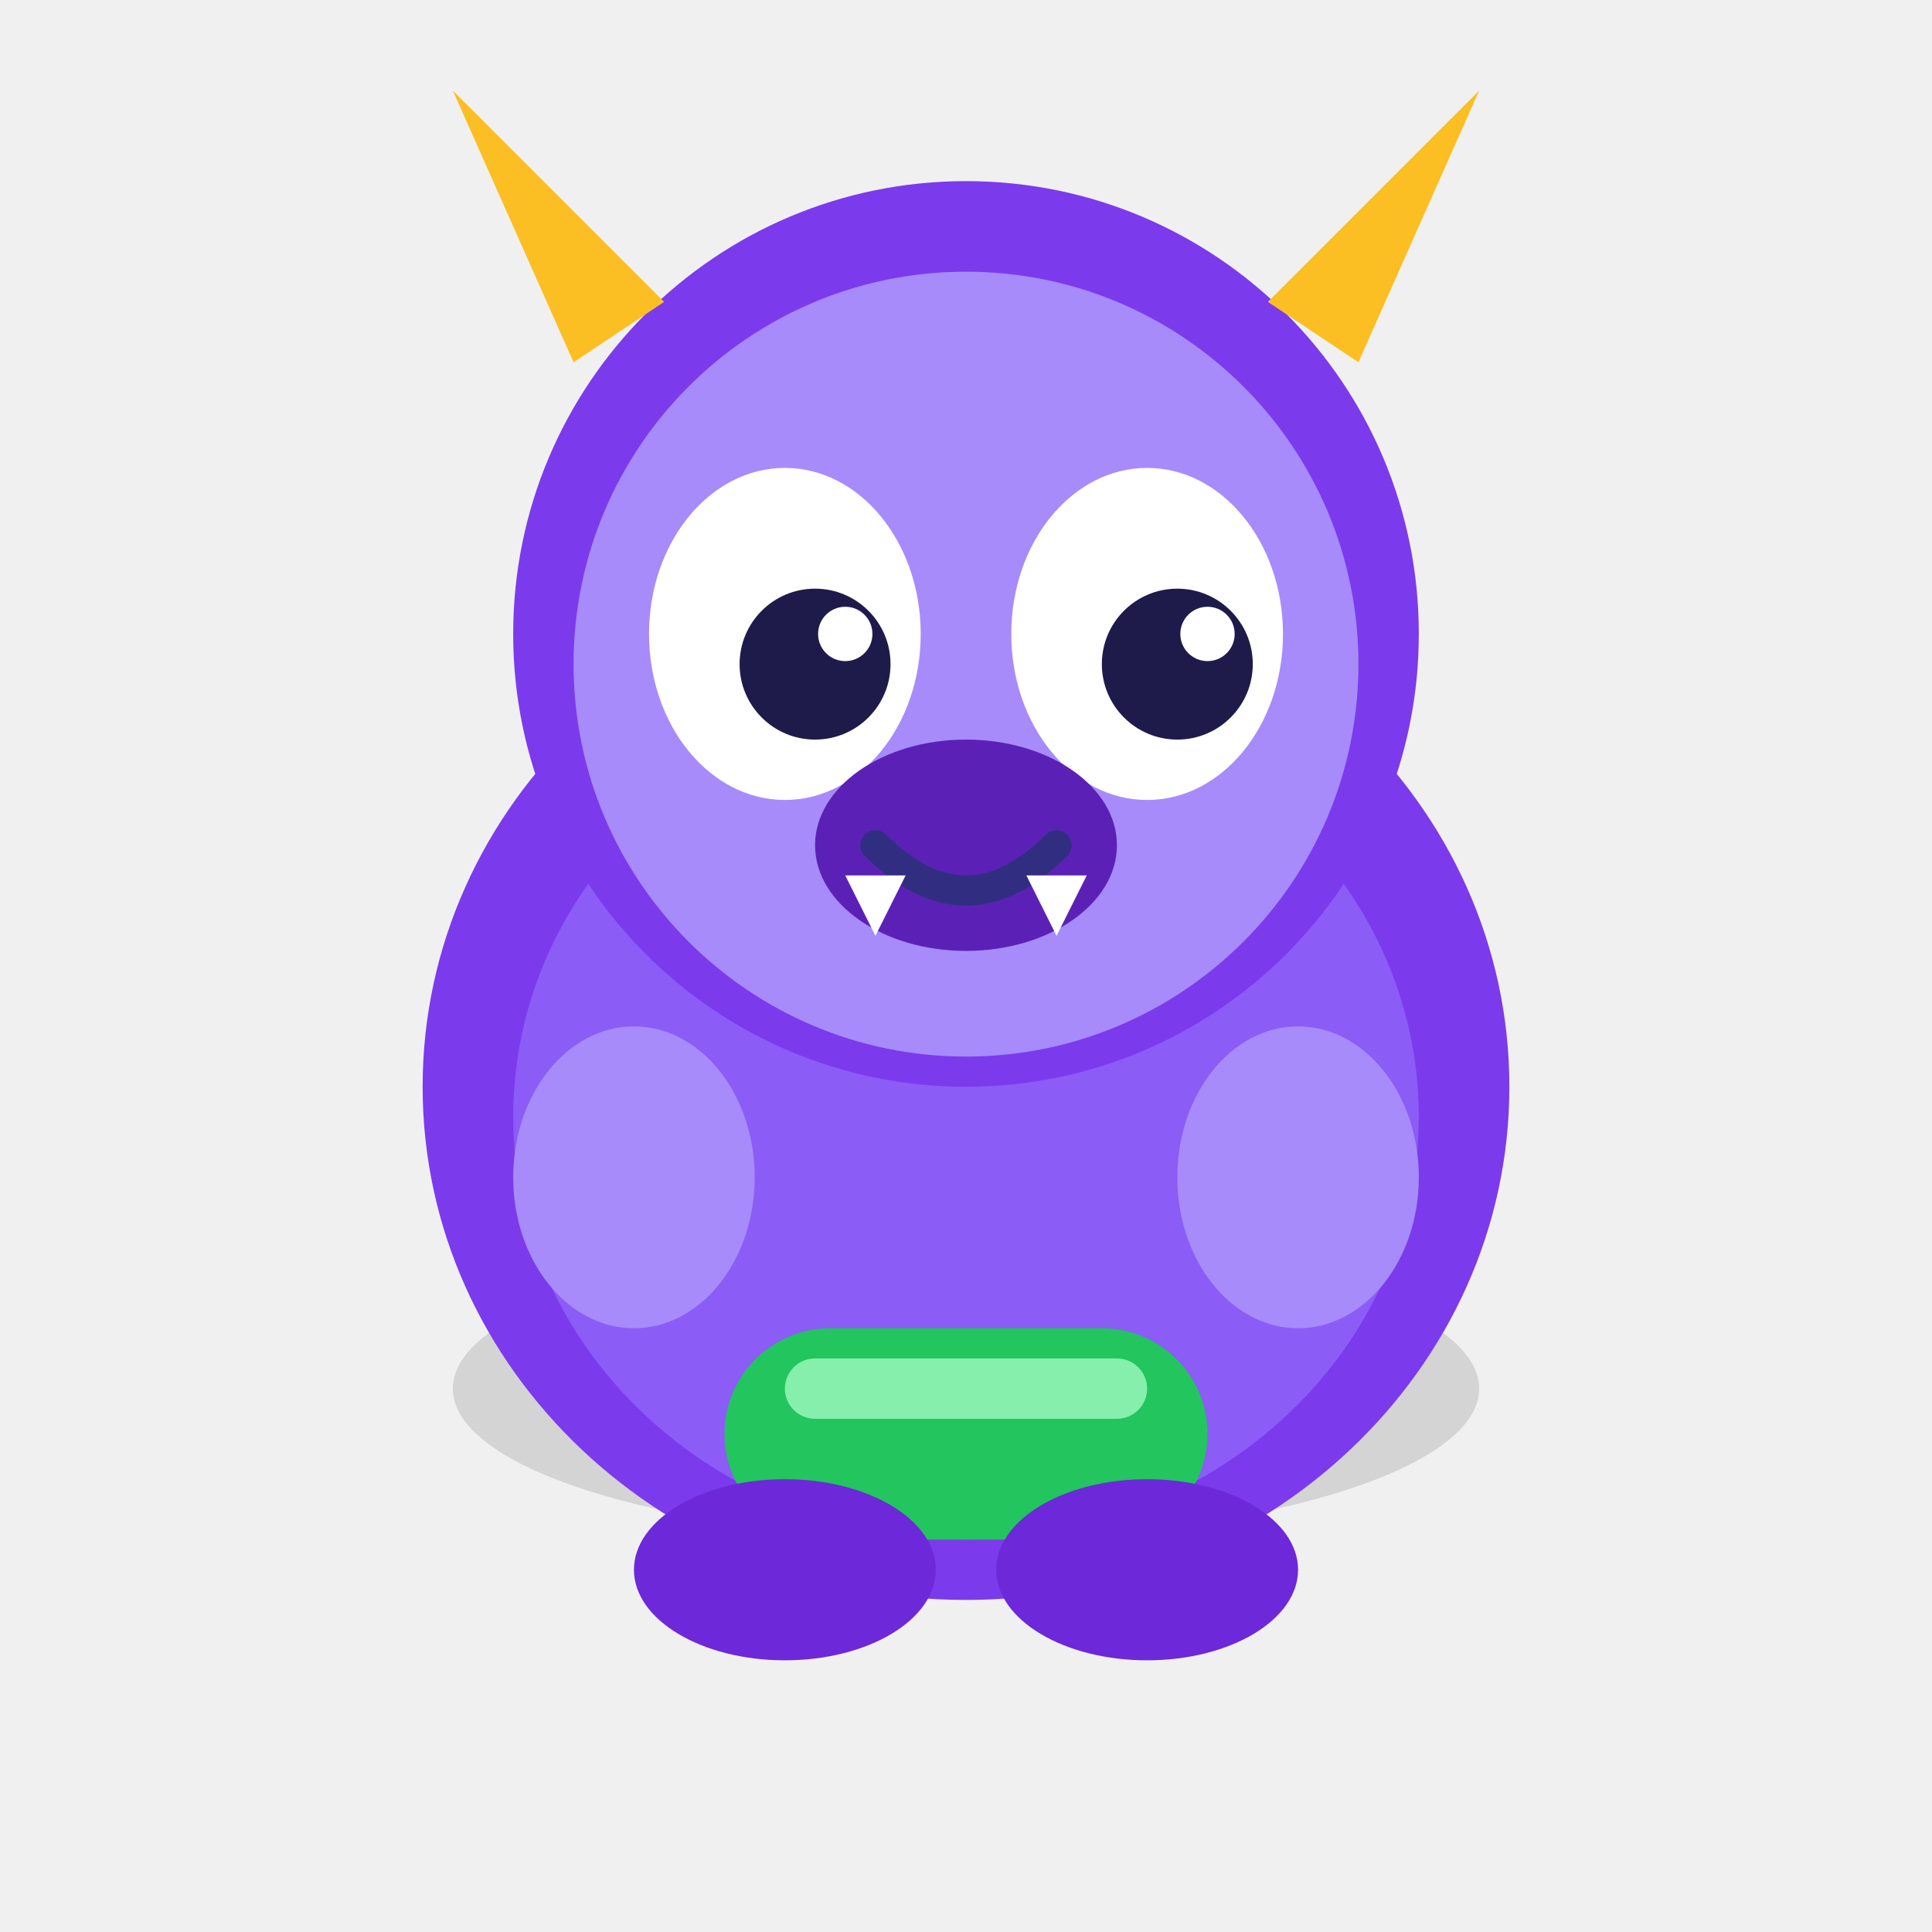
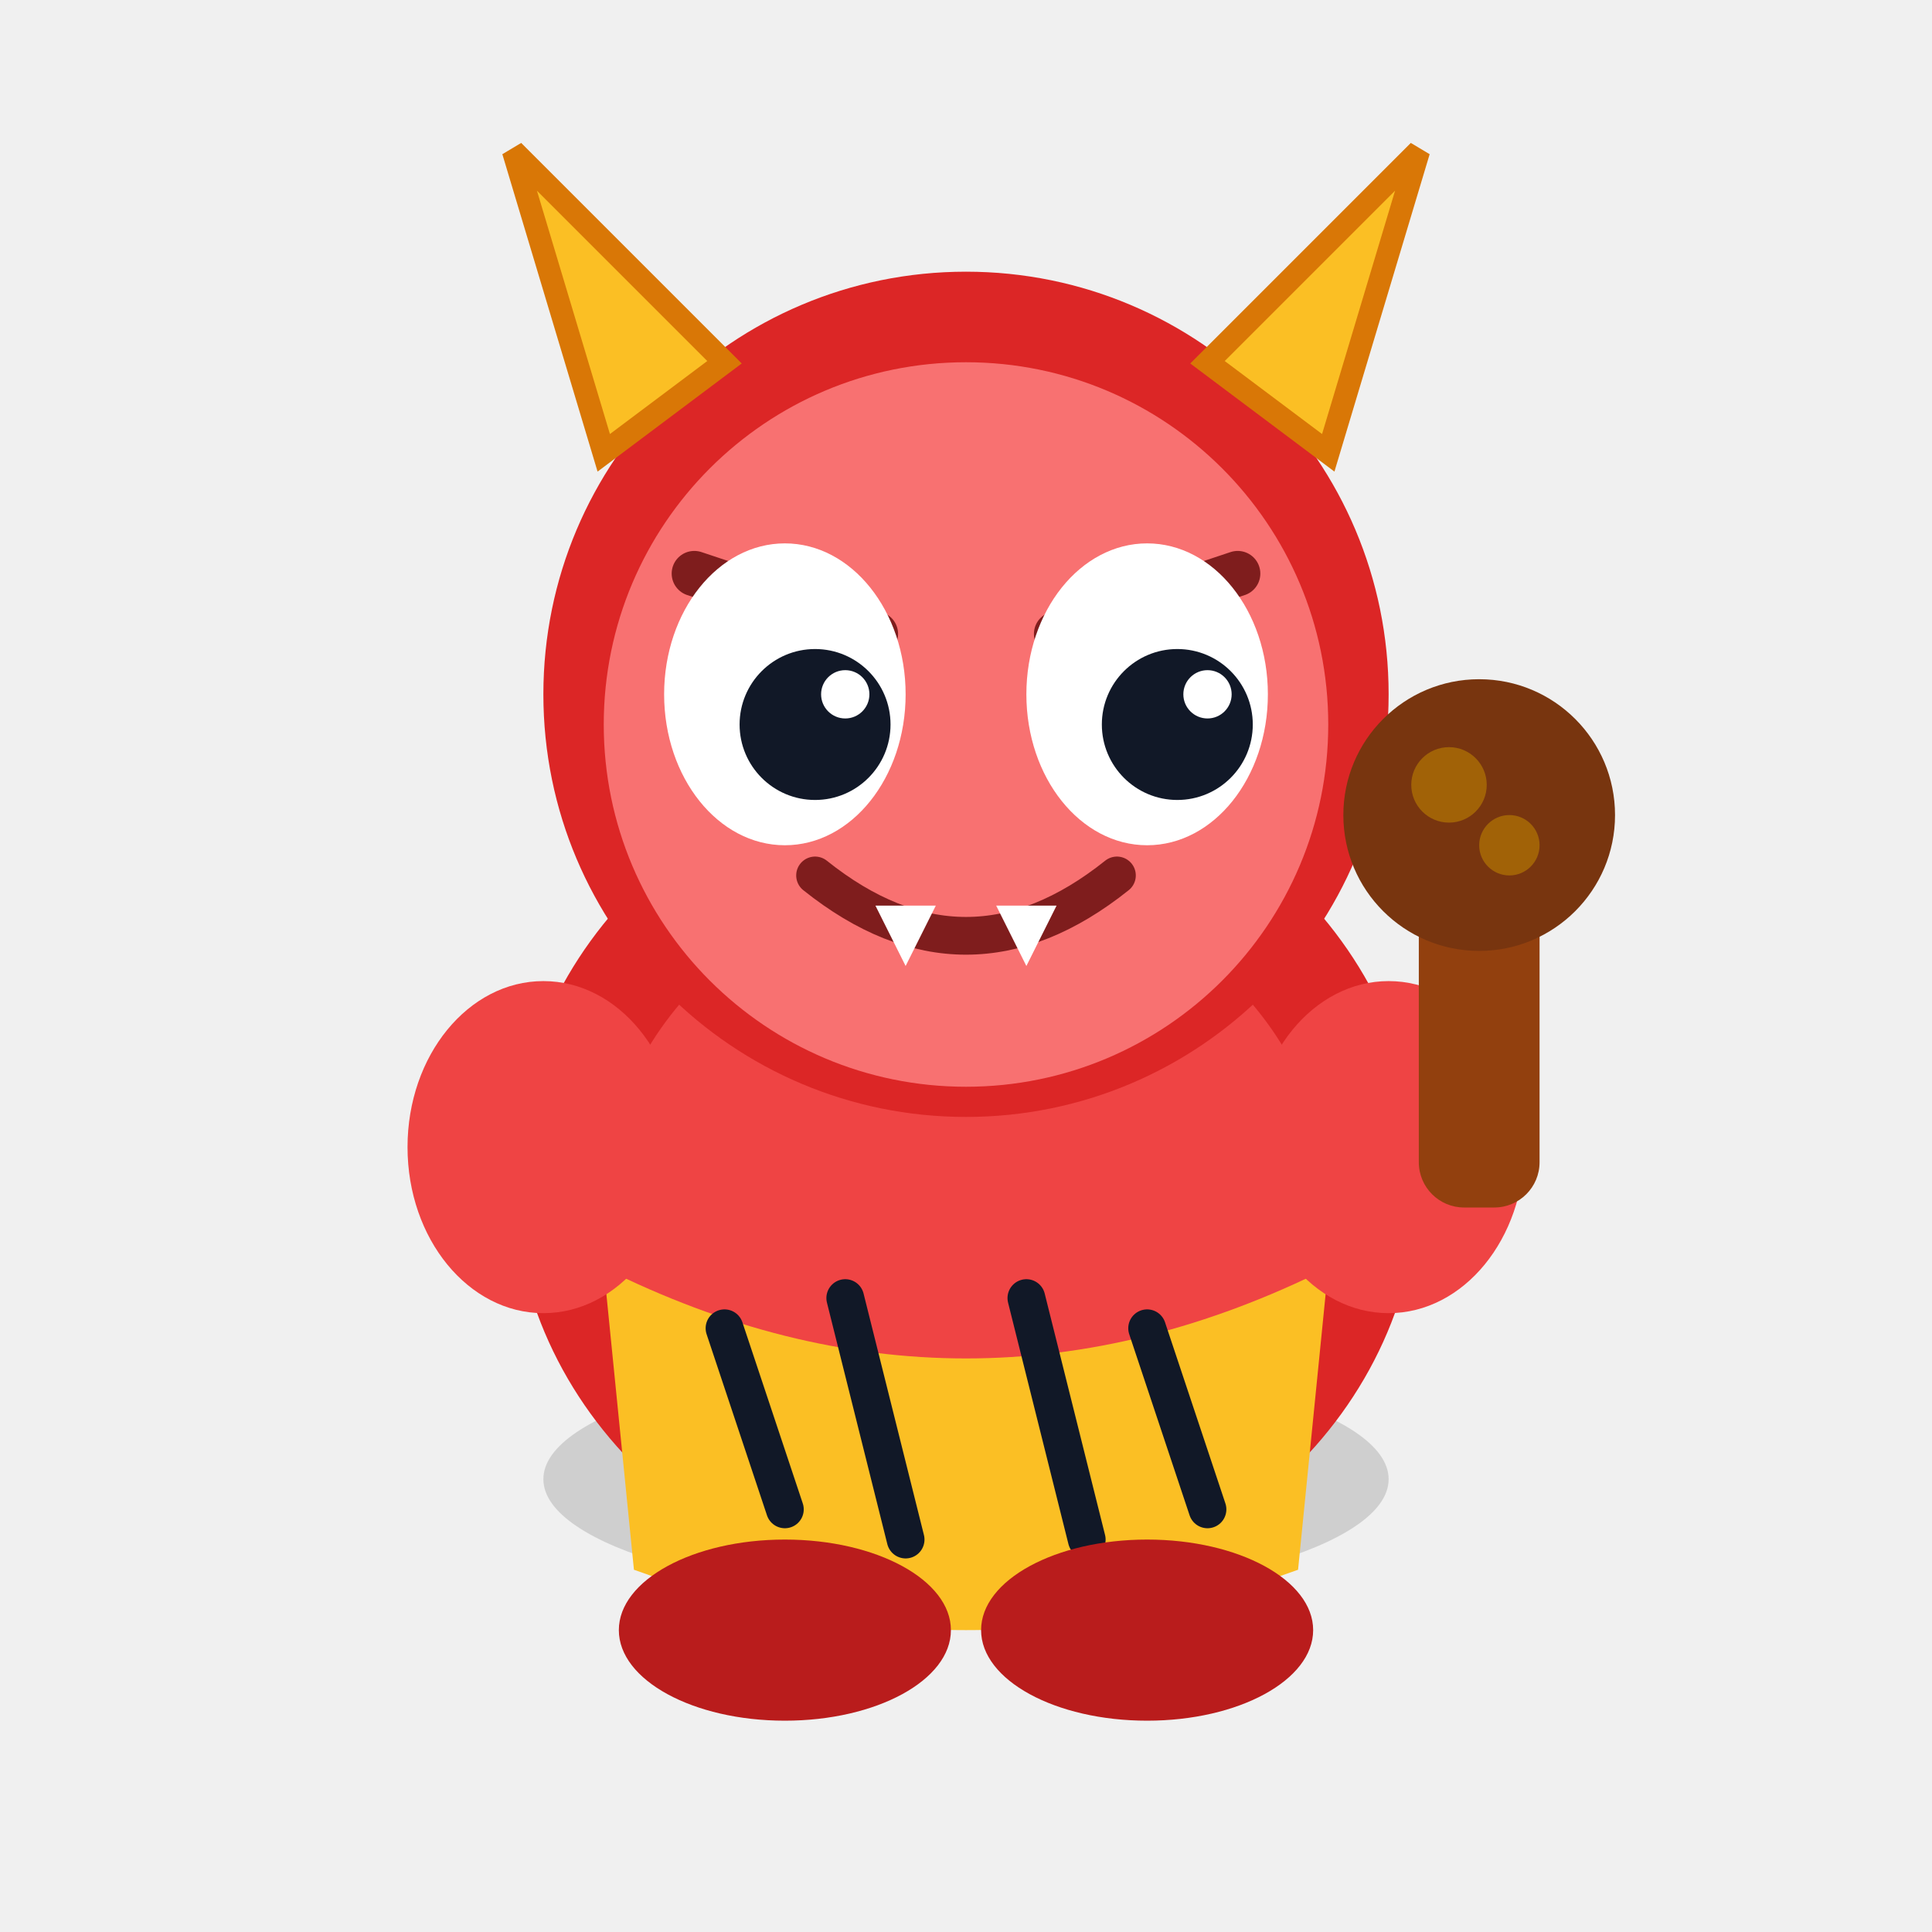
<svg xmlns="http://www.w3.org/2000/svg" viewBox="0 0 128 128" role="img" aria-label="oni-minion">
-   <ellipse cx="64" cy="92" rx="34" ry="10" fill="#000000" opacity="0.12" />
-   <ellipse cx="64" cy="72" rx="36" ry="34" fill="#7c3aed" />
-   <ellipse cx="64" cy="74" rx="30" ry="28" fill="#8b5cf6" />
-   <circle cx="64" cy="42" r="30" fill="#7c3aed" />
-   <circle cx="64" cy="44" r="26" fill="#a78bfa" />
-   <path d="M38 24 L30 6 L44 20 Z" fill="#fbbf24" />
-   <path d="M90 24 L98 6 L84 20 Z" fill="#fbbf24" />
-   <ellipse cx="52" cy="42" rx="9" ry="11" fill="#ffffff" />
-   <ellipse cx="76" cy="42" rx="9" ry="11" fill="#ffffff" />
-   <circle cx="54" cy="44" r="5" fill="#1e1b4b" />
-   <circle cx="78" cy="44" r="5" fill="#1e1b4b" />
-   <circle cx="56" cy="42" r="1.8" fill="#ffffff" />
-   <circle cx="80" cy="42" r="1.8" fill="#ffffff" />
-   <ellipse cx="64" cy="56" rx="10" ry="7" fill="#5b21b6" />
-   <path d="M58 56 Q64 62 70 56" fill="none" stroke="#312e81" stroke-width="2" stroke-linecap="round" />
-   <path d="M56 58 L58 62 L60 58 Z" fill="#ffffff" />
-   <path d="M68 58 L70 62 L72 58 Z" fill="#ffffff" />
-   <ellipse cx="42" cy="78" rx="8" ry="10" fill="#a78bfa" />
-   <ellipse cx="86" cy="78" rx="8" ry="10" fill="#a78bfa" />
-   <rect x="48" y="88" width="32" height="14" rx="7" fill="#22c55e" />
-   <rect x="52" y="90" width="24" height="4" rx="2" fill="#86efac" />
-   <ellipse cx="52" cy="104" rx="10" ry="6" fill="#6d28d9" />
-   <ellipse cx="76" cy="104" rx="10" ry="6" fill="#6d28d9" />
+   <ellipse cx="64" cy="98" rx="28" ry="8" fill="#000000" opacity="0.14" />
+   <ellipse cx="64" cy="78" rx="30" ry="28" fill="#dc2626" />
+   <ellipse cx="64" cy="80" rx="24" ry="22" fill="#ef4444" />
+   <circle cx="64" cy="46" r="28" fill="#dc2626" />
+   <circle cx="64" cy="48" r="24" fill="#f87171" />
+   <path d="M40 30 L34 10 L48 24 Z" fill="#fbbf24" stroke="#d97706" stroke-width="1.5" />
+   <path d="M88 30 L94 10 L80 24 Z" fill="#fbbf24" stroke="#d97706" stroke-width="1.5" />
+   <path d="M46 38 L58 42" stroke="#7f1d1d" stroke-width="3" stroke-linecap="round" />
+   <path d="M82 38 L70 42" stroke="#7f1d1d" stroke-width="3" stroke-linecap="round" />
+   <ellipse cx="52" cy="46" rx="8" ry="10" fill="#ffffff" />
+   <ellipse cx="76" cy="46" rx="8" ry="10" fill="#ffffff" />
+   <circle cx="54" cy="48" r="5" fill="#111827" />
+   <circle cx="78" cy="48" r="5" fill="#111827" />
+   <circle cx="56" cy="46" r="1.6" fill="#ffffff" />
+   <circle cx="80" cy="46" r="1.6" fill="#ffffff" />
+   <path d="M54 58 Q64 66 74 58" fill="none" stroke="#7f1d1d" stroke-width="2.5" stroke-linecap="round" />
+   <path d="M58 60 L60 64 L62 60 Z" fill="#ffffff" />
+   <path d="M66 60 L68 64 L70 60 Z" fill="#ffffff" />
+   <path d="M40 84 Q64 96 88 84 L86 104 Q64 112 42 104 Z" fill="#fbbf24" />
+   <path d="M48 88 L52 100 M56 86 L60 102 M68 86 L72 102 M76 88 L80 100" stroke="#111827" stroke-width="2.5" stroke-linecap="round" />
+   <ellipse cx="36" cy="76" rx="9" ry="11" fill="#ef4444" />
+   <ellipse cx="92" cy="76" rx="9" ry="11" fill="#ef4444" />
+   <rect x="94" y="58" width="8" height="22" rx="3" fill="#92400e" />
+   <circle cx="98" cy="54" r="9" fill="#78350f" />
+   <circle cx="96" cy="52" r="2.5" fill="#a16207" />
+   <circle cx="100" cy="56" r="2" fill="#a16207" />
+   <ellipse cx="52" cy="108" rx="11" ry="6" fill="#b91c1c" />
+   <ellipse cx="76" cy="108" rx="11" ry="6" fill="#b91c1c" />
</svg>
